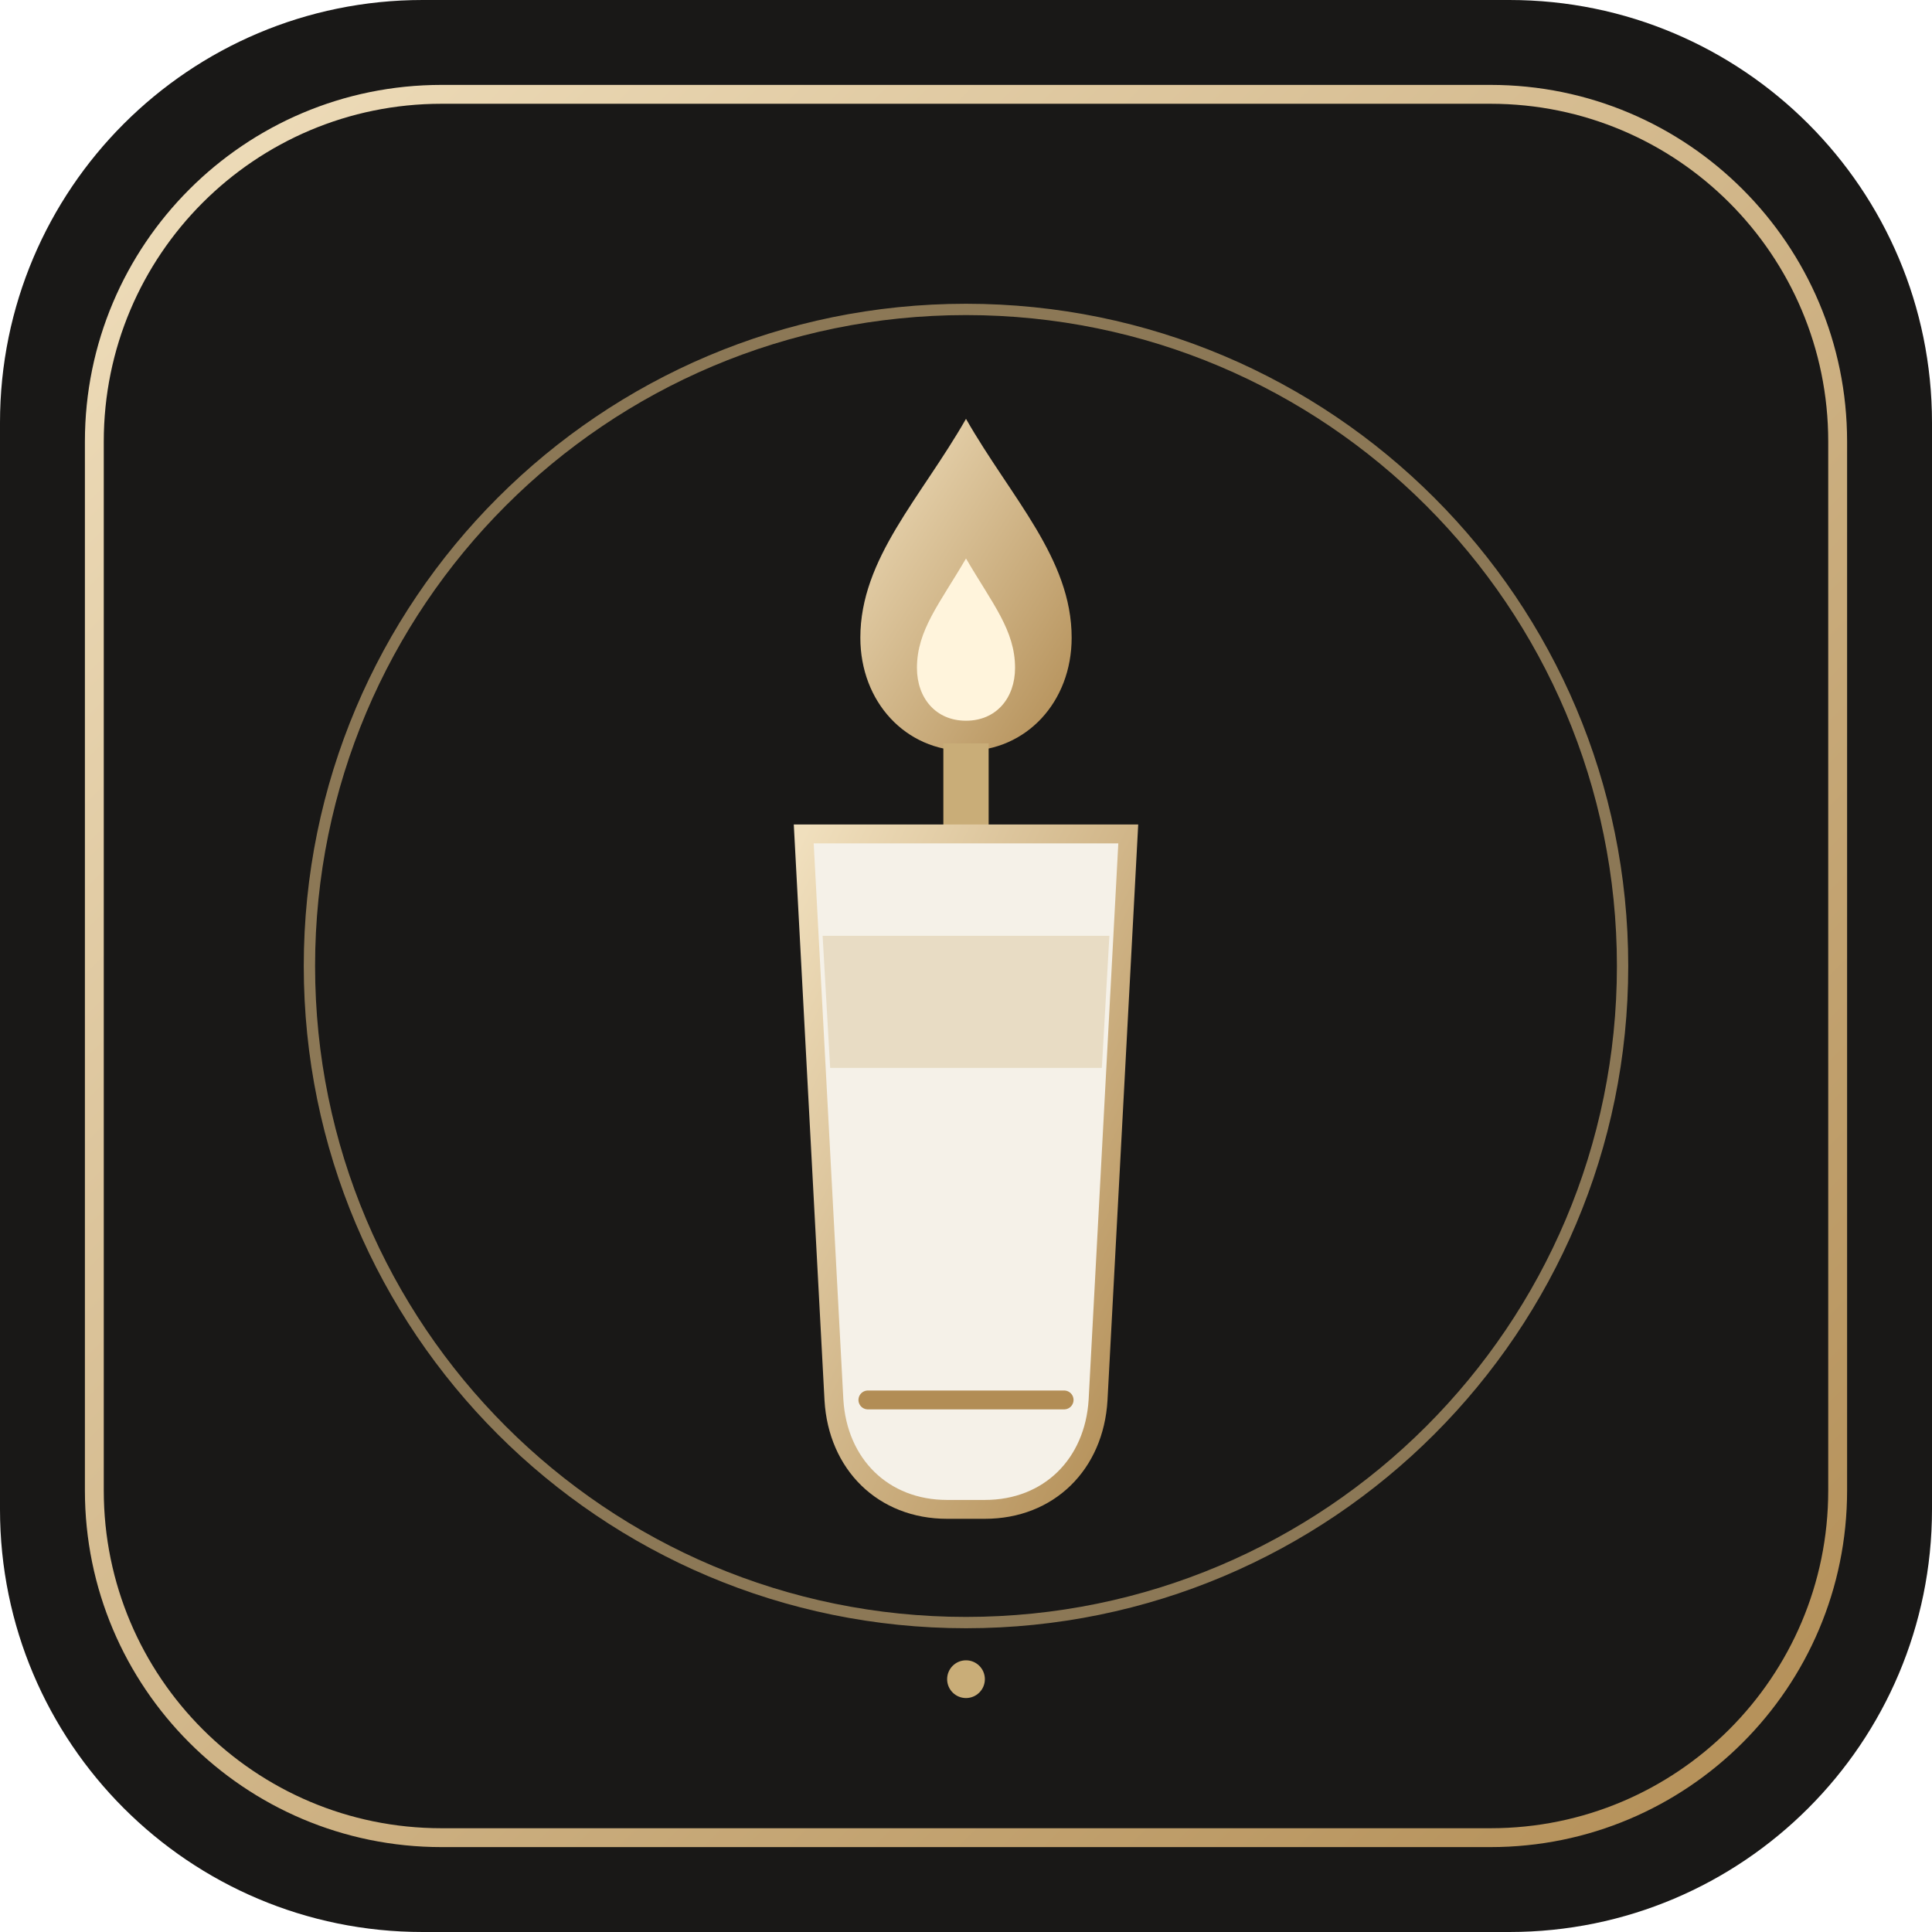
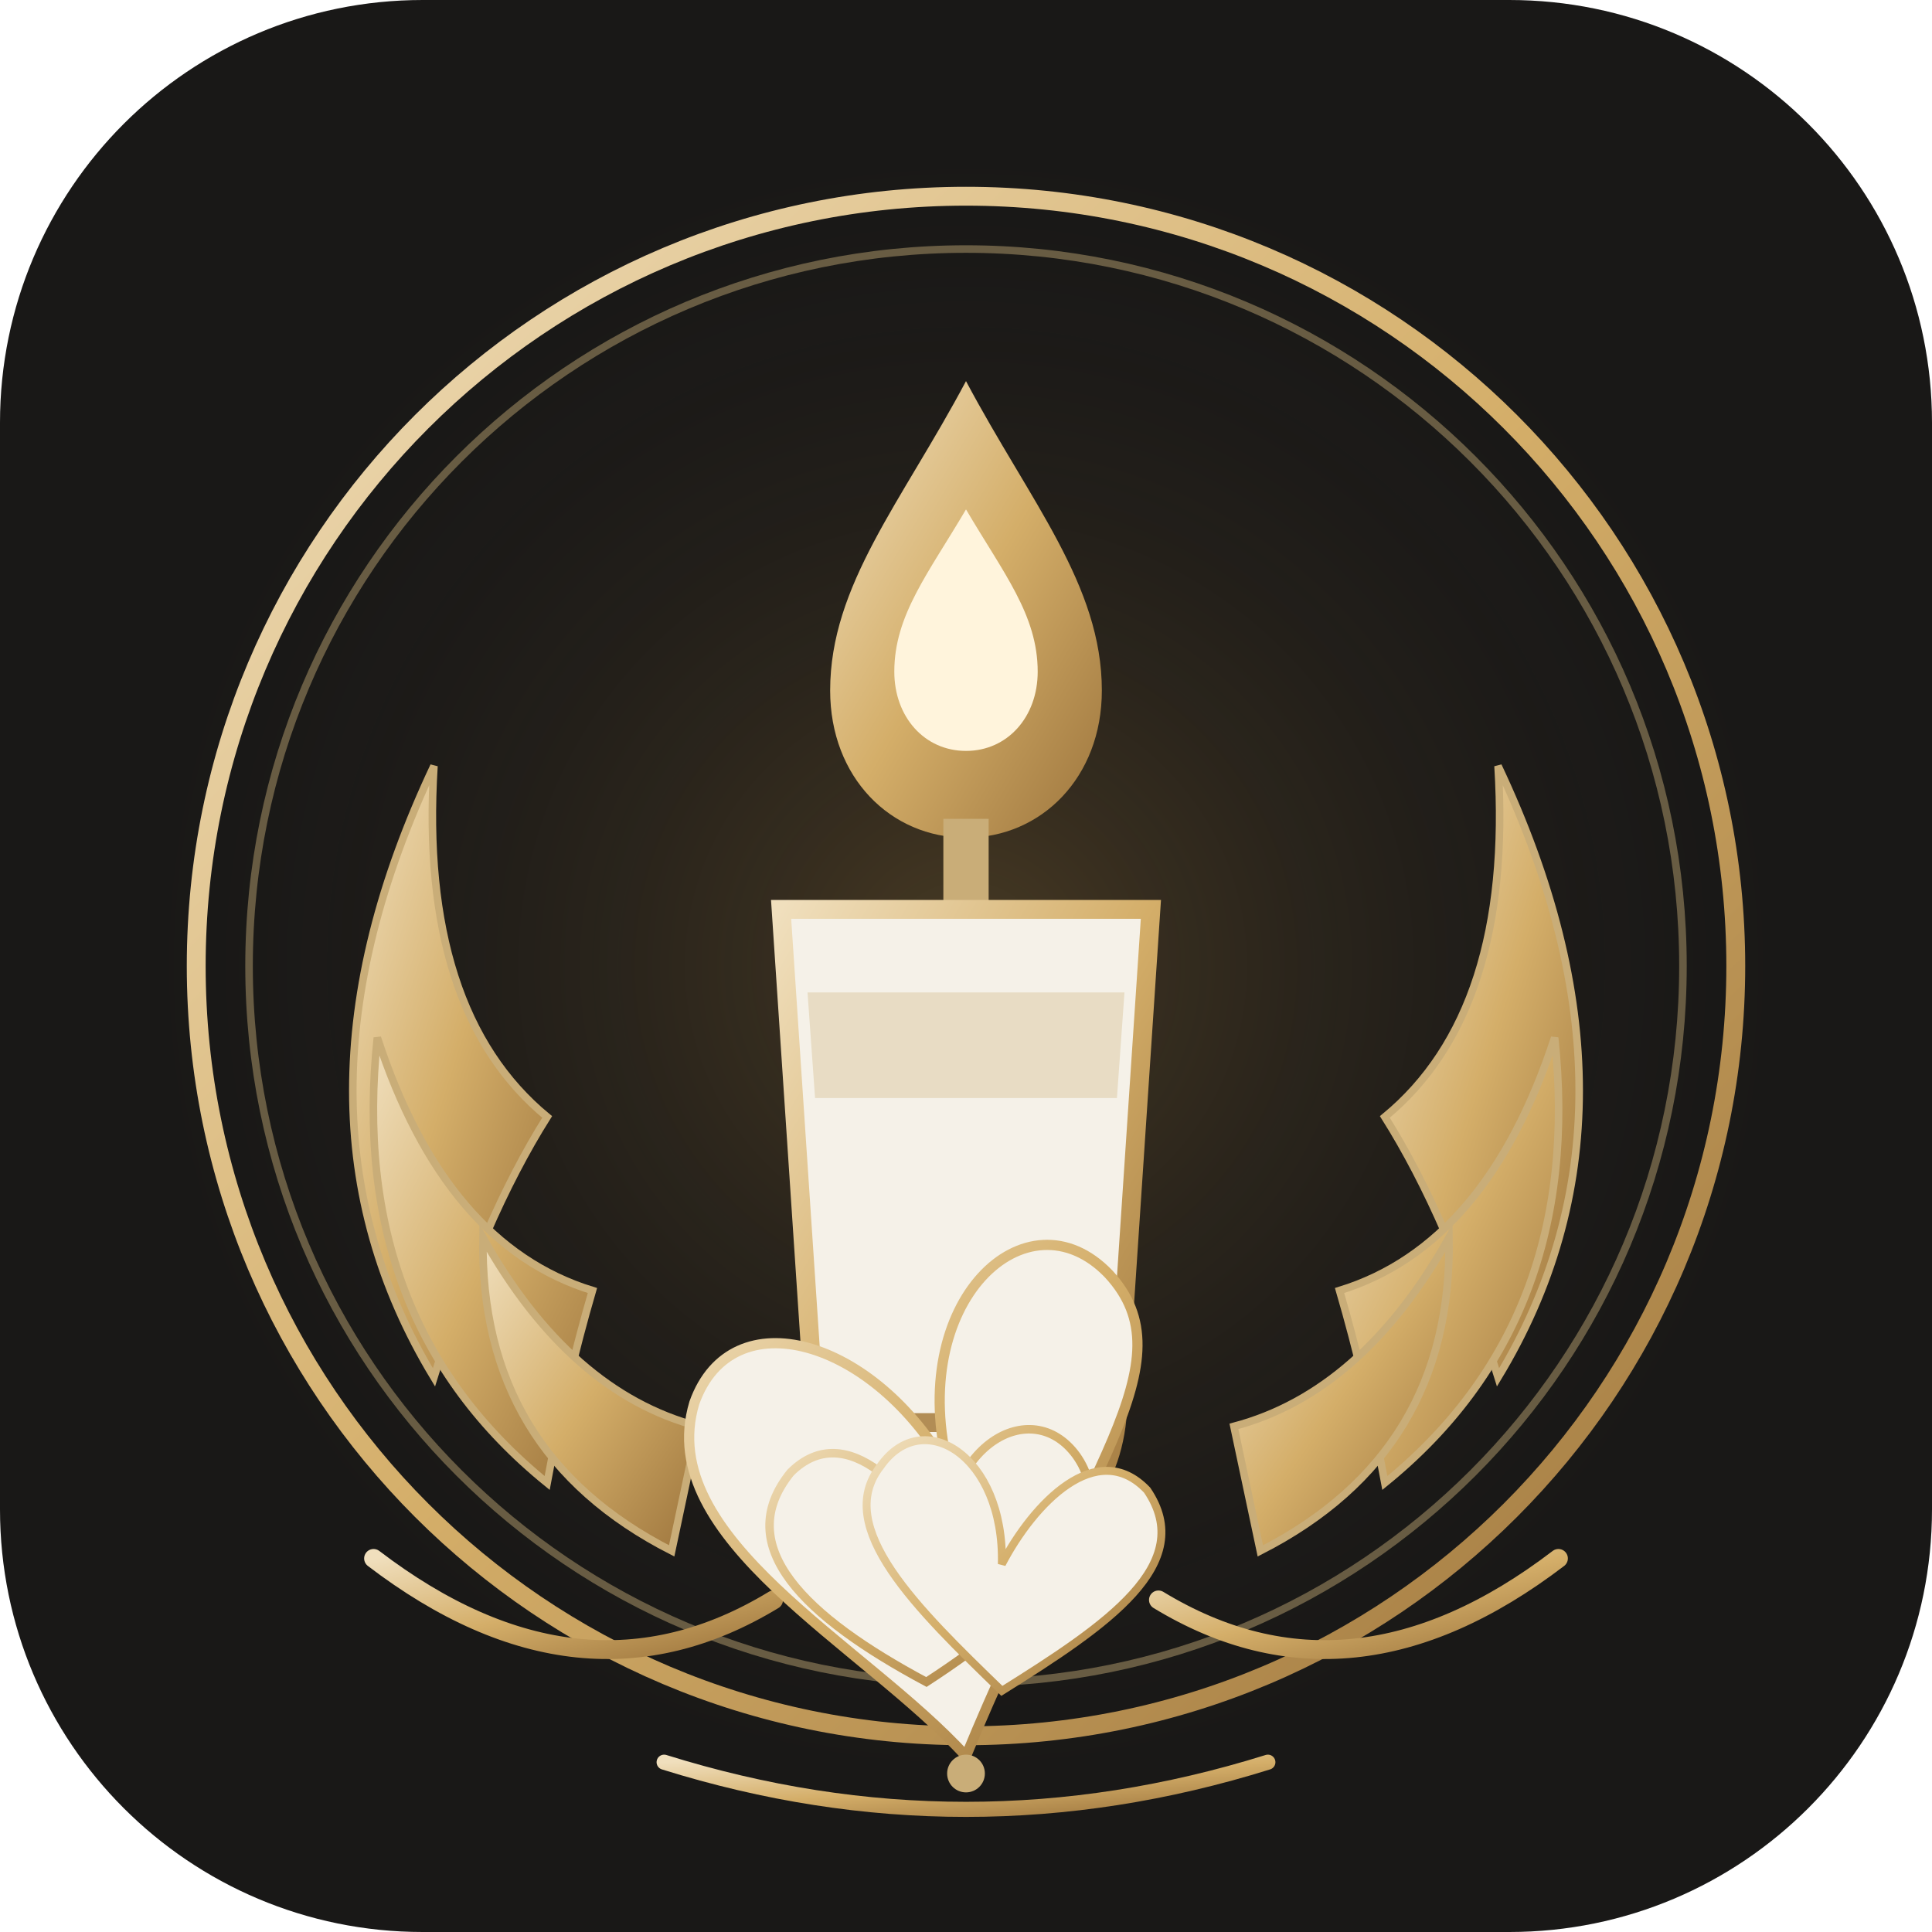
<svg xmlns="http://www.w3.org/2000/svg" viewBox="0 0 512 512" role="img" aria-labelledby="title">
  <defs>
    <linearGradient id="gold" x1="0" y1="0" x2="1" y2="1">
      <stop stop-color="#f0dfbd" />
-       <stop offset="1" stop-color="#b28d55" />
+       <stop offset=".5" stop-color="#d4ae69" />
+       <stop offset="1" stop-color="#9d753d" />
    </linearGradient>
+     <radialGradient id="glow">
+       <stop stop-color="#d9a34a" stop-opacity=".25" />
+       <stop offset="1" stop-color="#191817" stop-opacity="0" />
+     </radialGradient>
  </defs>
  <rect width="512" height="512" rx="112" fill="#191817" />
-   <rect x="25" y="25" width="462" height="462" rx="92" fill="none" stroke="url(#gold)" stroke-width="5" />
-   <circle cx="256" cy="256" r="174" fill="none" stroke="#c9ad78" stroke-opacity=".65" stroke-width="3" />
-   <path d="M256 111c-12 21-28 37-28 58 0 17 12 30 28 30s28-13 28-30c0-21-16-37-28-58z" fill="url(#gold)" />
-   <path d="M256 148c-7 12-13 19-13 29 0 8 5 14 13 14s13-6 13-14c0-10-6-17-13-29z" fill="#fff4dc" />
-   <path d="M250 197h12v24h-12z" fill="#c9ad78" />
-   <path d="M213 221h86l-8 150c-1 17-13 29-30 29h-10c-17 0-29-12-30-29z" fill="#f5f1e8" stroke="url(#gold)" stroke-width="5" />
-   <path d="M218 248h76l-2 35h-72z" fill="#e8dcc4" />
-   <path d="M230 371h52" stroke="#b28d55" stroke-width="5" stroke-linecap="round" />
-   <path d="M173 425h166" stroke="url(#gold)" stroke-width="5" stroke-linecap="round" />
-   <circle cx="256" cy="445" r="5" fill="#c9ad78" />
+   <circle cx="256" cy="256" r="221" fill="url(#glow)" />
+   <circle cx="256" cy="256" r="204" fill="none" stroke="url(#gold)" stroke-width="5" />
+   <circle cx="256" cy="256" r="190" fill="none" stroke="#c9ad78" stroke-opacity=".45" stroke-width="2" />
+   <g fill="url(#gold)" stroke="#c9ad78" stroke-width="2">
+     <path d="M115 365Q72 294 115 203Q111 268 145 296Q128 323 115 365Z" />
+     <path d="M145 393Q92 350 100 275Q118 330 157 342Q150 366 145 393Z" />
+     <path d="M178 411Q127 385 128 328Q151 369 185 378Z" />
+     <path d="M397 365Q440 294 397 203Q401 268 367 296Q384 323 397 365Z" />
+     <path d="M367 393Q420 350 412 275Q394 330 355 342Q362 366 367 393Z" />
+     <path d="M334 411Q385 385 384 328Q361 369 327 378Z" />
+   </g>
+   <g fill="none" stroke="url(#gold)" stroke-width="5" stroke-linecap="round">
+     <path d="M99 413Q154 455 205 424" />
+     <path d="M413 413Q358 455 307 424" />
+   </g>
+   <path d="M256 101C239 133 220 155 220 183c0 23 16 39 36 39s36-16 36-39c0-28-19-50-36-82Z" fill="url(#gold)" />
+   <path d="M256 135c-10 17-19 28-19 43 0 12 8 21 19 21s19-9 19-21c0-15-9-26-19-43Z" fill="#fff4dc" />
+   <path d="M250 217h12v26h-12z" fill="#c9ad78" />
+   <path d="M207 241h98l-9 135c-2 20-15 34-35 34h-10c-20 0-33-14-35-34Z" fill="#f5f1e8" stroke="url(#gold)" stroke-width="5" />
+   <path d="M214 263h84l-2 28h-80Z" fill="#e8dcc4" />
+   <path d="M230 377h52" stroke="#b28d55" stroke-width="5" stroke-linecap="round" />
+   <g transform="translate(256 412)" fill="#f5f1e8" stroke="url(#gold)" stroke-width="3">
+     <path d="M0 76C-30 43-92 12-80-28C-69-59-27-47-5-8C-18-58 18-91 42-66C66-40 35-9 0 76Z" transform="translate(0 -15) scale(.9)" />
+     <path d="M-10 45C-53 22-79-3-58-29C-38-49-14-21-3 1C-5-38 27-57 43-35C60-11 30 19-10 45Z" transform="translate(-3 0) scale(.75)" />
+     <path d="M5 53C45 28 79 5 60-23C41-43 17-18 5 5C6-36-25-55-41-32C-59-9-27 22 5 53Z" transform="translate(6 -1) scale(.7)" />
+   </g>
+   <path d="M176 467Q256 492 336 467" fill="none" stroke="url(#gold)" stroke-width="4" stroke-linecap="round" />
+   <circle cx="256" cy="470" r="5" fill="#c9ad78" />
</svg>
